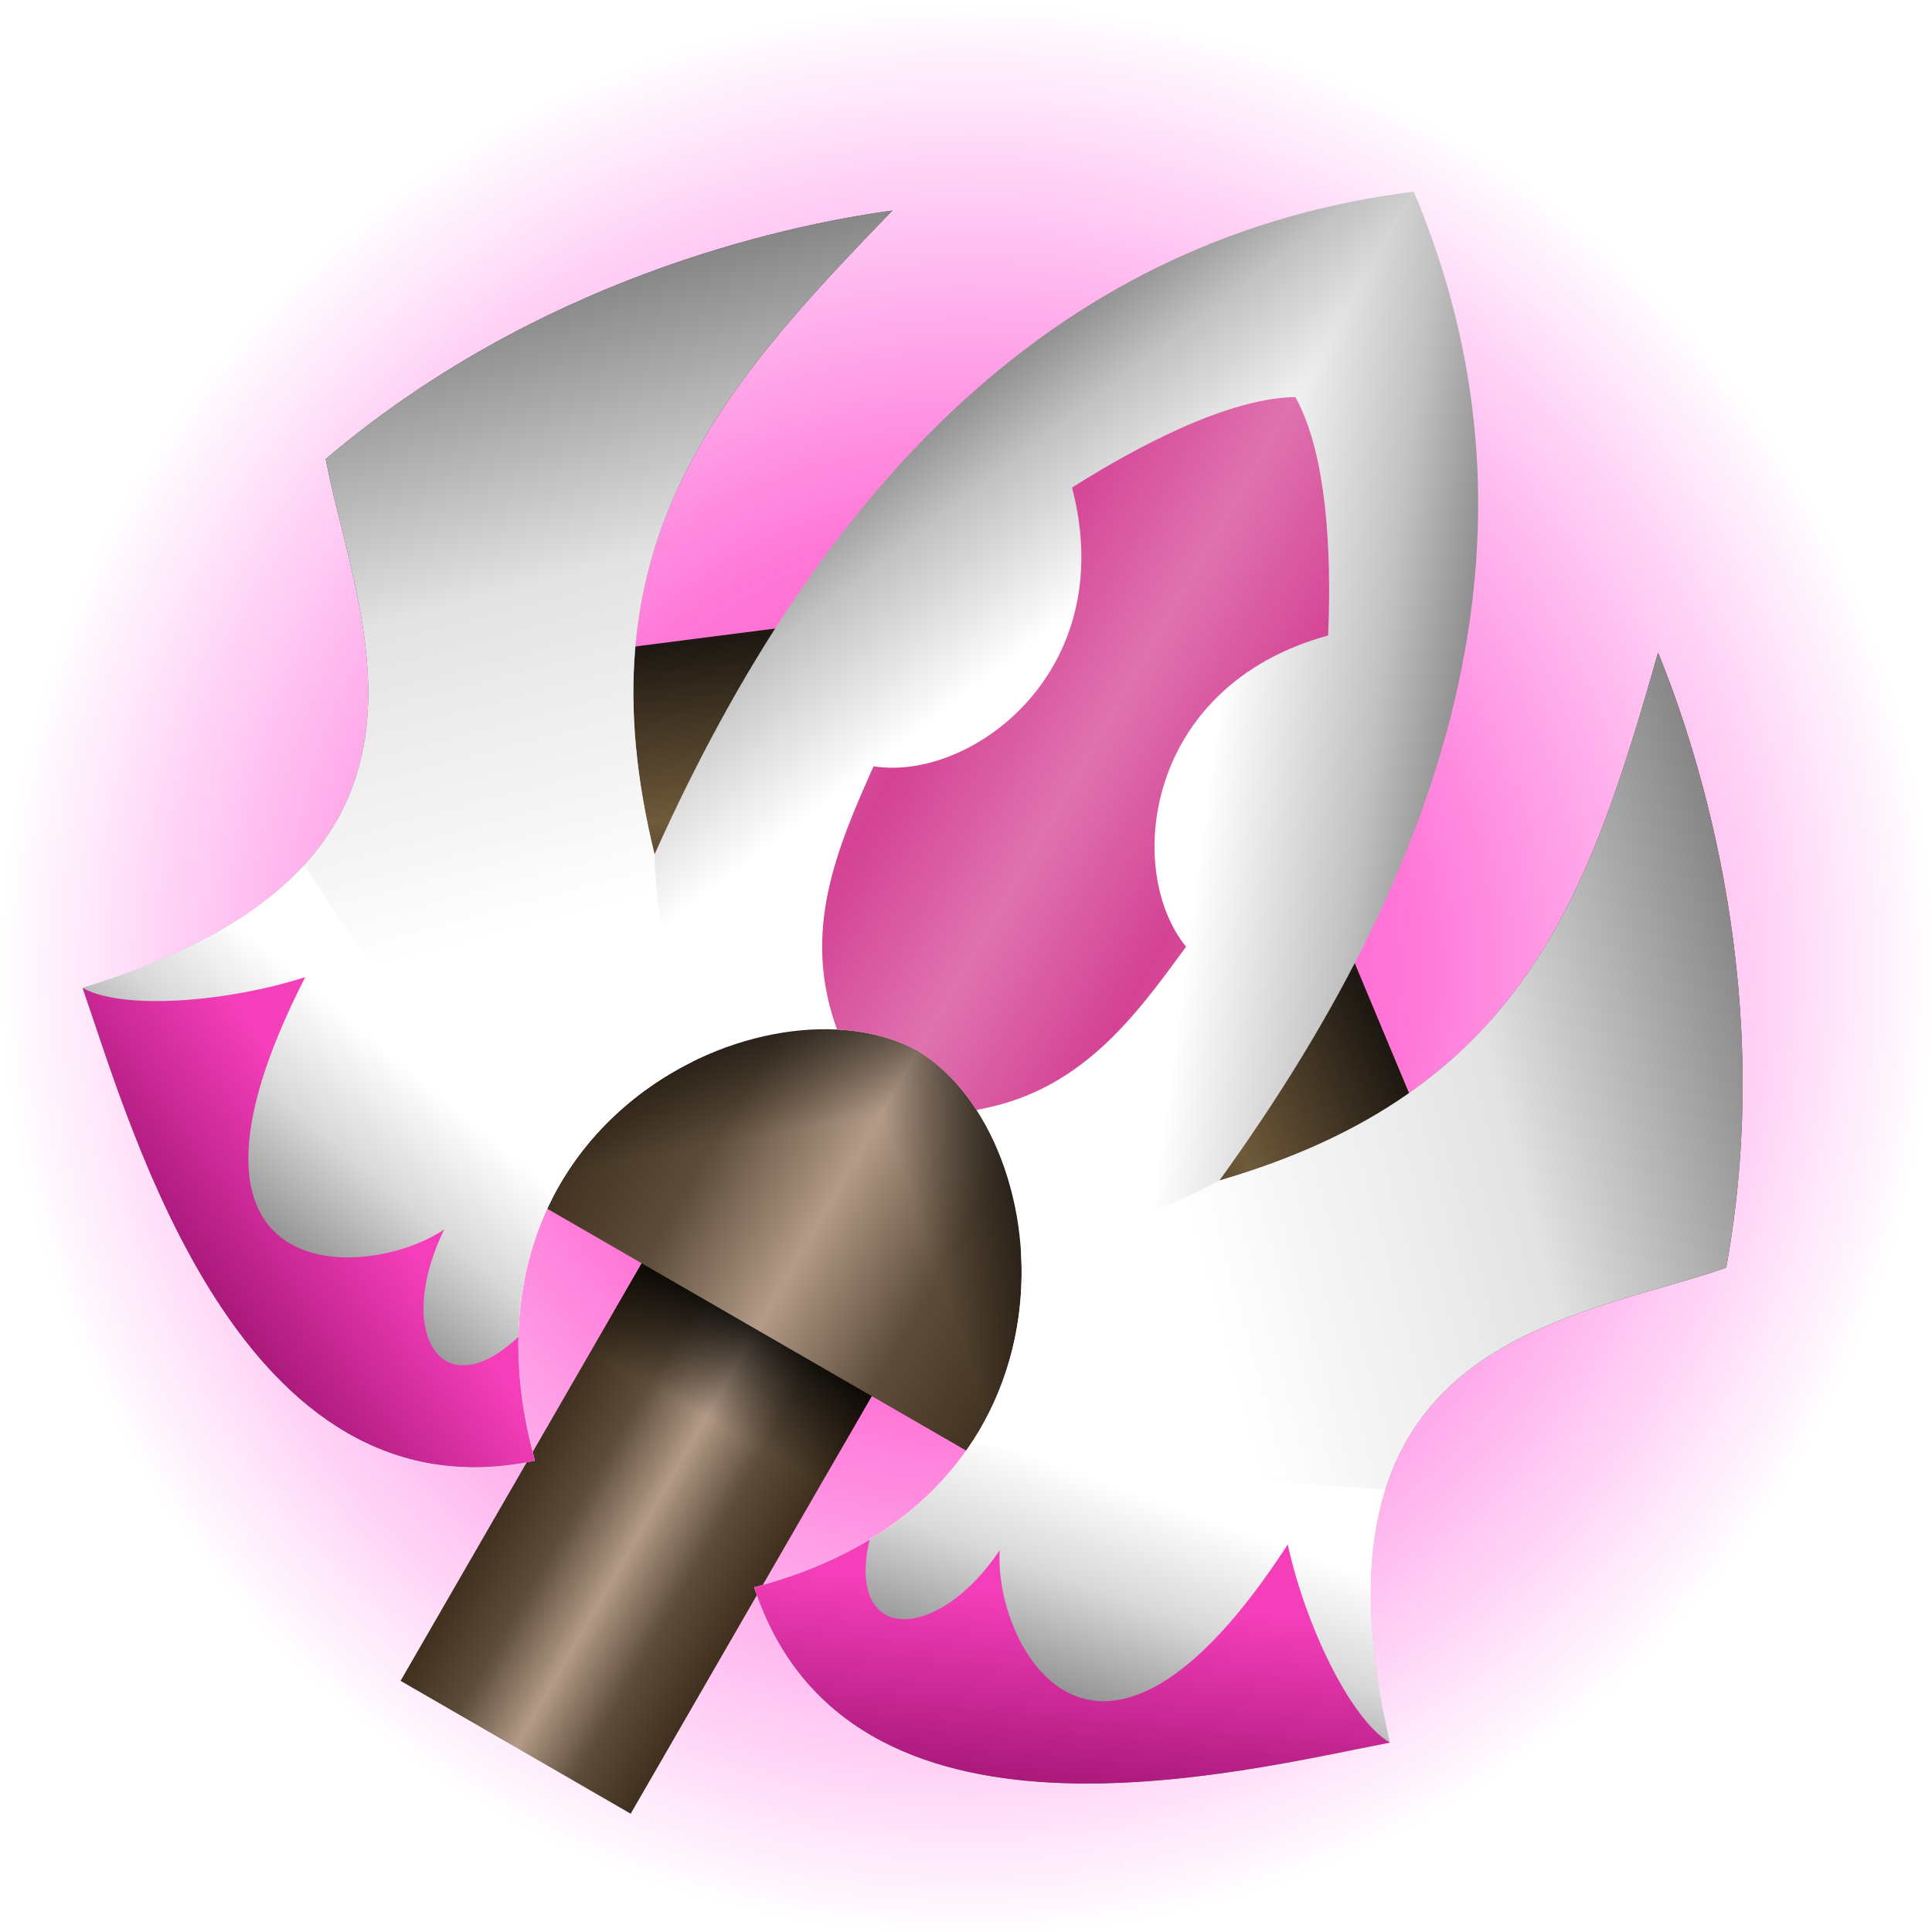
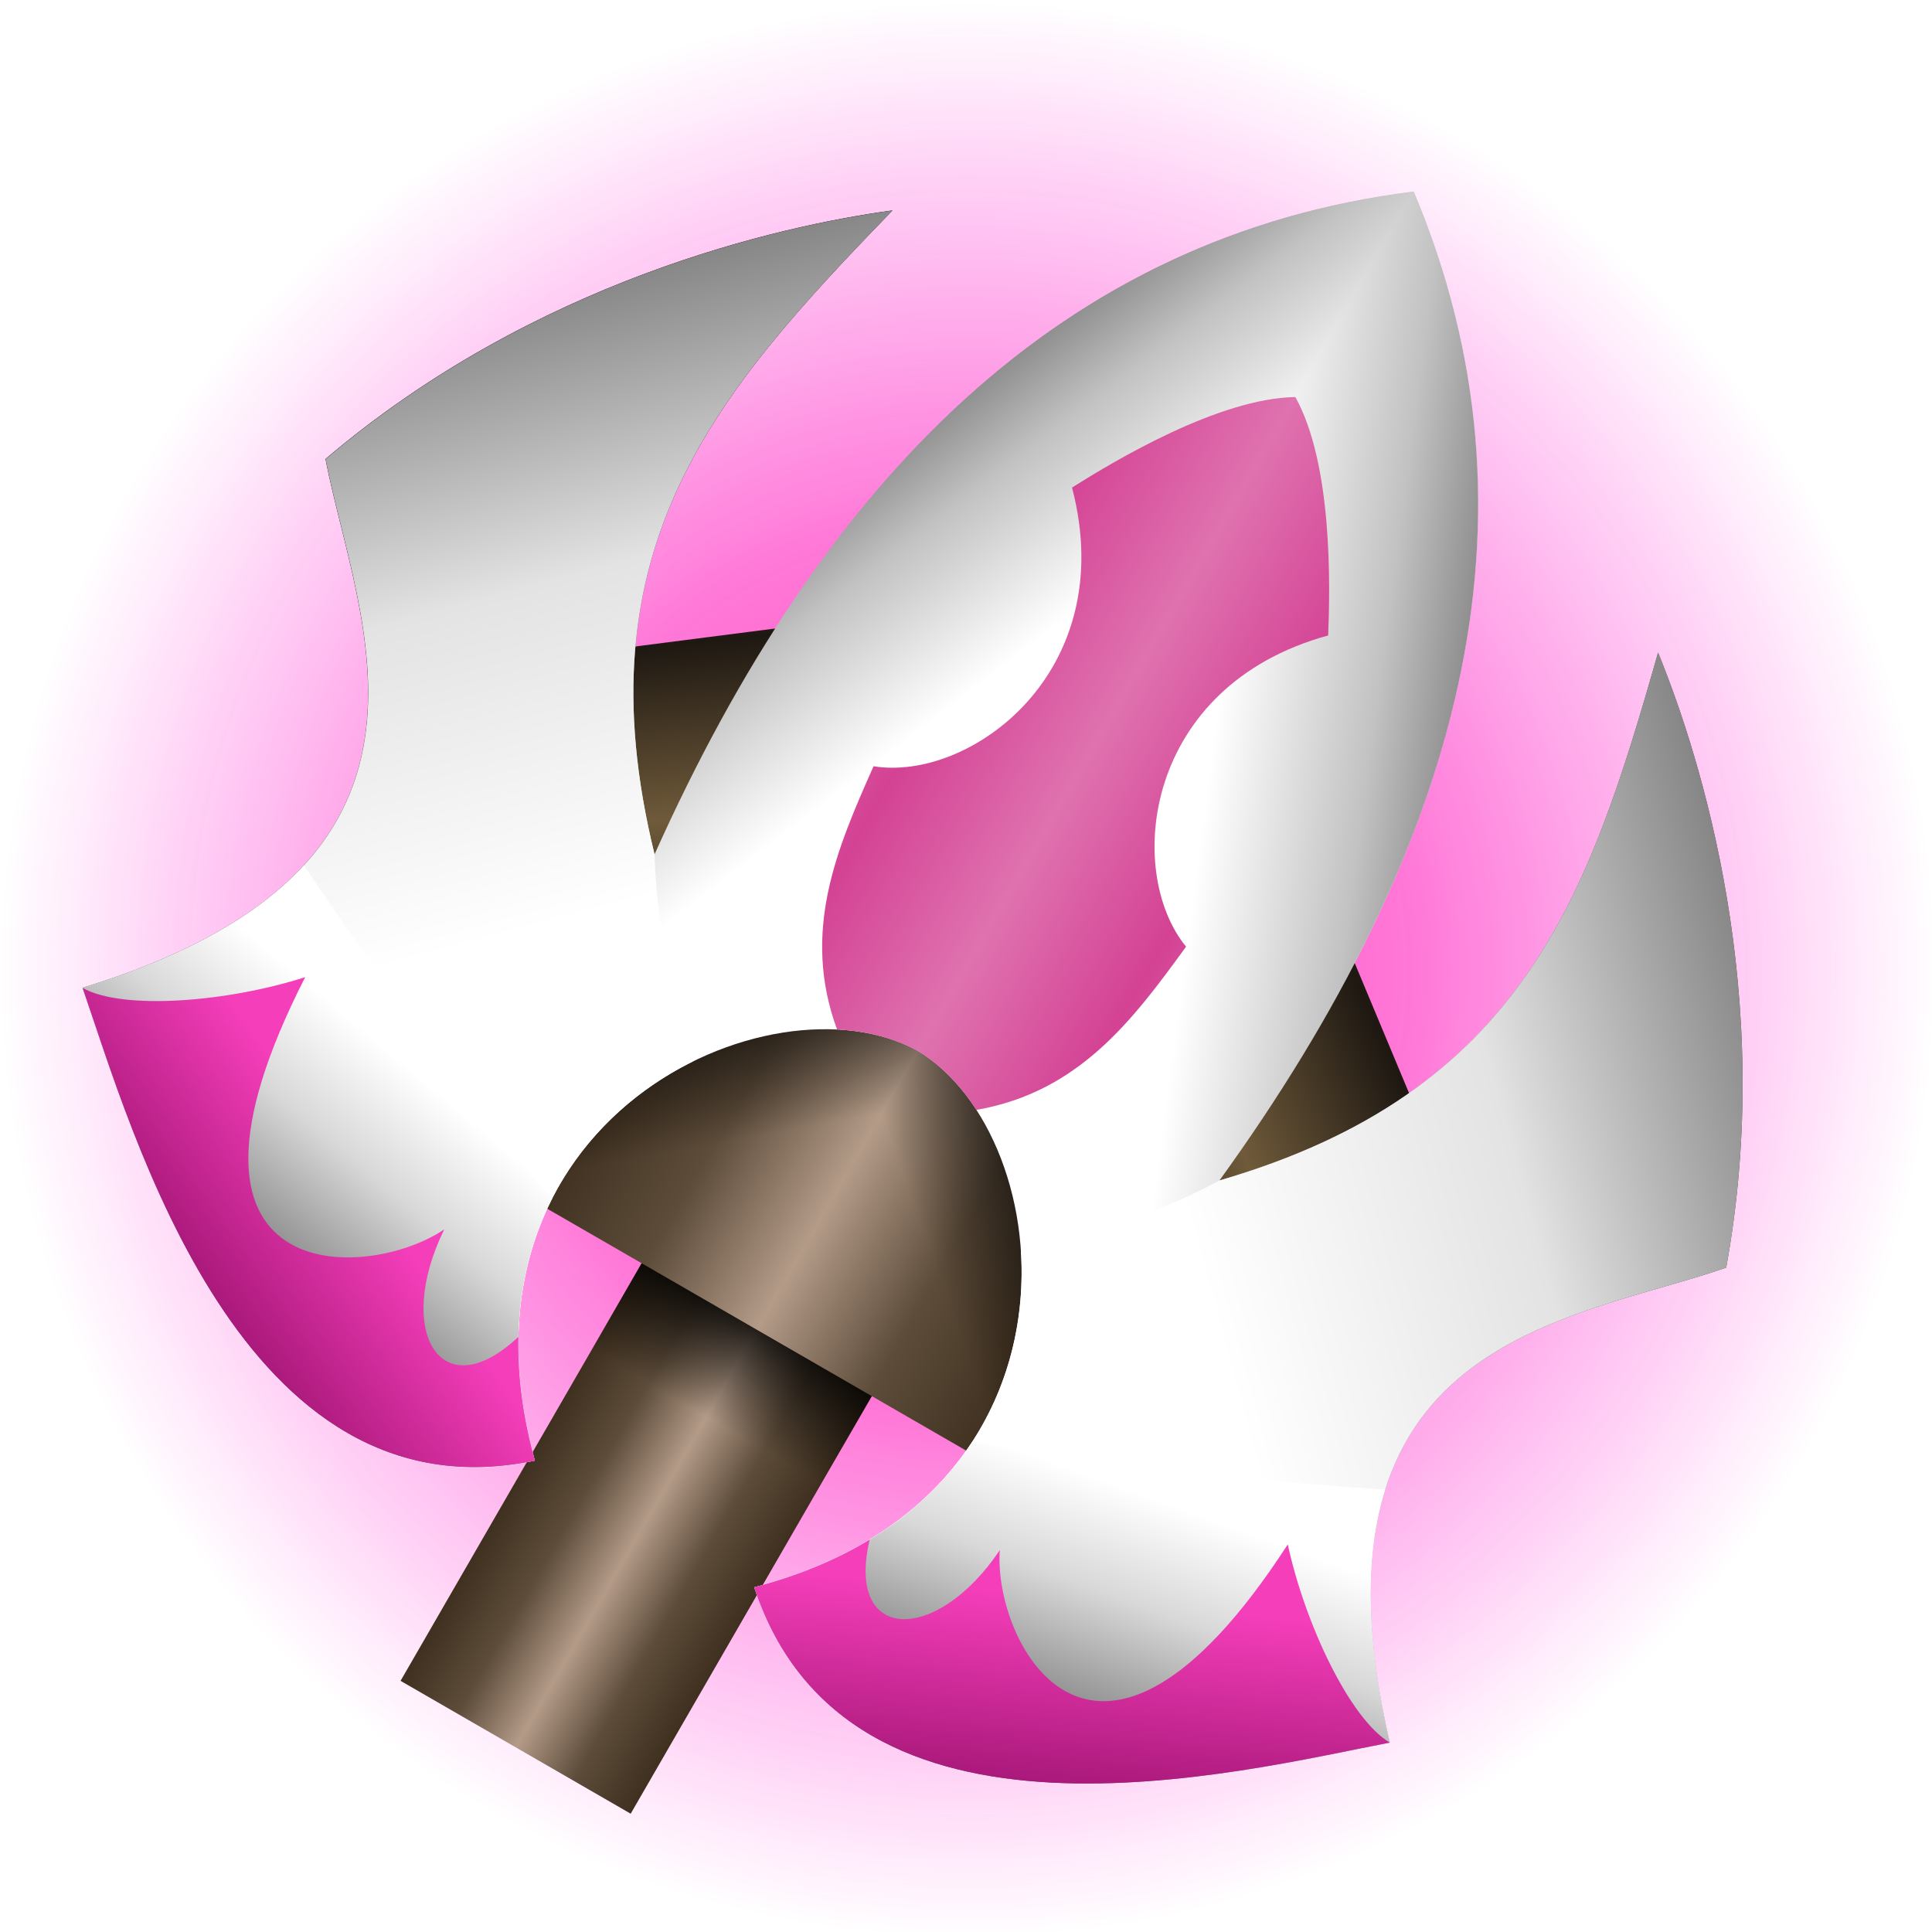
<svg xmlns="http://www.w3.org/2000/svg" xmlns:xlink="http://www.w3.org/1999/xlink" width="128" height="128" id="svg2" version="1.1">
  <defs id="defs4">
    <linearGradient id="linearGradient4092">
      <stop style="stop-color:#ff11b1;stop-opacity:0.769" offset="0" id="stop4094" />
      <stop id="stop4100" offset="0.463" style="stop-color:#ff0fb8;stop-opacity:0.581" />
      <stop style="stop-color:#ff0bd8;stop-opacity:0" offset="1" id="stop4096" />
    </linearGradient>
    <linearGradient id="linearGradient4030">
      <stop id="stop4032" offset="0" style="stop-color:#3f301f;stop-opacity:1" />
      <stop style="stop-color:#5d4c3a;stop-opacity:1;" offset="0.491" id="stop4034" />
      <stop id="stop4036" offset="1" style="stop-color:#998474;stop-opacity:1" />
    </linearGradient>
    <linearGradient id="linearGradient4012">
      <stop style="stop-color:#000000;stop-opacity:0" offset="0" id="stop4014" />
      <stop style="stop-color:#000000;stop-opacity:1" offset="1" id="stop4016" />
    </linearGradient>
    <linearGradient id="linearGradient4002">
      <stop id="stop4004" offset="0" style="stop-color:#3c3c3c;stop-opacity:1;" />
      <stop id="stop4008" offset="1" style="stop-color:#000000;stop-opacity:1" />
    </linearGradient>
    <linearGradient id="linearGradient3972">
      <stop style="stop-color:#3f301f;stop-opacity:1" offset="0" id="stop3974" />
      <stop id="stop3980" offset="0.491" style="stop-color:#5d4c3a;stop-opacity:1;" />
      <stop style="stop-color:#b39b88;stop-opacity:1" offset="1" id="stop3976" />
    </linearGradient>
    <linearGradient id="linearGradient3964">
      <stop style="stop-color:#1e1812;stop-opacity:1" offset="0" id="stop3966" />
      <stop style="stop-color:#6f5a3a;stop-opacity:1" offset="1" id="stop3968" />
    </linearGradient>
    <linearGradient id="linearGradient3950">
      <stop style="stop-color:#d44294;stop-opacity:1" offset="0" id="stop3952" />
      <stop style="stop-color:#df72af;stop-opacity:1" offset="1" id="stop3954" />
    </linearGradient>
    <linearGradient id="linearGradient3936">
      <stop style="stop-color:#940e68;stop-opacity:1" offset="0" id="stop3938" />
      <stop style="stop-color:#f53eba;stop-opacity:1" offset="1" id="stop3940" />
    </linearGradient>
    <linearGradient id="linearGradient3928">
      <stop style="stop-color:#4e4e4e;stop-opacity:1" offset="0" id="stop3930" />
      <stop id="stop3958" offset="0.677" style="stop-color:#d8d8d8;stop-opacity:1;" />
      <stop style="stop-color:#ffffff;stop-opacity:1" offset="1" id="stop3932" />
    </linearGradient>
    <linearGradient id="linearGradient3920">
      <stop style="stop-color:#3c3c3c;stop-opacity:1;" offset="0" id="stop3922" />
      <stop id="stop3962" offset="0.581" style="stop-color:#c2c2c2;stop-opacity:1;" />
      <stop style="stop-color:#ffffff;stop-opacity:1" offset="1" id="stop3924" />
    </linearGradient>
    <linearGradient id="linearGradient3912">
      <stop style="stop-color:#858585;stop-opacity:1" offset="0" id="stop3914" />
      <stop id="stop3960" offset="0.46" style="stop-color:#e3e3e3;stop-opacity:1;" />
      <stop style="stop-color:#ffffff;stop-opacity:1" offset="1" id="stop3916" />
    </linearGradient>
    <linearGradient xlink:href="#linearGradient3912" id="linearGradient3918" x1="11.549" y1="45.117" x2="40.285" y2="73.931" gradientUnits="userSpaceOnUse" gradientTransform="matrix(0.8660254,0.5,-0.5,0.8660254,40.71374,900.9165)" />
    <linearGradient xlink:href="#linearGradient3920" id="linearGradient3926" x1="41.037" y1="17.388" x2="63.929" y2="26.876" gradientUnits="userSpaceOnUse" gradientTransform="matrix(0.8660254,0.5,-0.5,0.8660254,40.71374,900.9165)" />
    <linearGradient xlink:href="#linearGradient3928" id="linearGradient3934" x1="24.37" y1="108.428" x2="28.158" y2="87.089" gradientUnits="userSpaceOnUse" gradientTransform="matrix(0.8660254,0.5,-0.5,0.8660254,40.71374,900.9165)" />
    <linearGradient xlink:href="#linearGradient3936" id="linearGradient3942" x1="34.821" y1="113.357" x2="41.429" y2="98.893" gradientUnits="userSpaceOnUse" gradientTransform="matrix(0.8660254,0.5,-0.5,0.8660254,40.71374,900.9165)" />
    <linearGradient xlink:href="#linearGradient3950" id="linearGradient3956" x1="53.393" y1="55.143" x2="63.929" y2="55.143" gradientUnits="userSpaceOnUse" />
    <linearGradient xlink:href="#linearGradient3964" id="linearGradient3970" x1="-563.583" y1="801.245" x2="-563.814" y2="812.76" gradientUnits="userSpaceOnUse" spreadMethod="reflect" gradientTransform="translate(486.0018,163.6604)" />
    <linearGradient xlink:href="#linearGradient4030" id="linearGradient3978" x1="48.733" y1="83.048" x2="63.929" y2="83.048" gradientUnits="userSpaceOnUse" />
    <linearGradient xlink:href="#linearGradient4002" id="linearGradient4000" x1="58.084" y1="80.144" x2="53.917" y2="86.71" gradientUnits="userSpaceOnUse" />
    <linearGradient xlink:href="#linearGradient4012" id="linearGradient4010" gradientUnits="userSpaceOnUse" x1="58.463" y1="80.018" x2="50.381" y2="70.548" gradientTransform="translate(485.7174,759.8597)" />
    <linearGradient xlink:href="#linearGradient3972" id="linearGradient4024" x1="55.432" y1="109.565" x2="63.929" y2="109.565" gradientUnits="userSpaceOnUse" />
    <linearGradient xlink:href="#linearGradient4012" id="linearGradient4028" gradientUnits="userSpaceOnUse" x1="60.104" y1="98.201" x2="60.104" y2="90.497" />
    <linearGradient xlink:href="#linearGradient3972" id="linearGradient4058" gradientUnits="userSpaceOnUse" x1="55.432" y1="109.565" x2="63.929" y2="109.565" gradientTransform="translate(-127.8571,924.3622)" />
    <linearGradient xlink:href="#linearGradient4012" id="linearGradient4060" gradientUnits="userSpaceOnUse" x1="60.104" y1="98.201" x2="60.104" y2="90.497" gradientTransform="translate(-127.8571,924.3622)" />
    <linearGradient xlink:href="#linearGradient4030" id="linearGradient4062" gradientUnits="userSpaceOnUse" x1="48.733" y1="83.048" x2="63.929" y2="83.048" gradientTransform="translate(-127.8571,924.3622)" />
    <linearGradient xlink:href="#linearGradient3964" id="linearGradient4064" gradientUnits="userSpaceOnUse" spreadMethod="reflect" x1="-563.583" y1="801.245" x2="-563.814" y2="812.76" gradientTransform="translate(-388.2108,-502.8192)" />
    <linearGradient xlink:href="#linearGradient4012" id="linearGradient4066" gradientUnits="userSpaceOnUse" x1="58.463" y1="80.018" x2="50.381" y2="70.548" gradientTransform="translate(-613.5745,759.8597)" />
    <linearGradient xlink:href="#linearGradient3920" id="linearGradient4068" gradientUnits="userSpaceOnUse" x1="41.037" y1="17.388" x2="63.929" y2="26.876" gradientTransform="matrix(-0.8660254,-0.5,-0.5,0.8660254,151.4413,964.8451)" />
    <linearGradient xlink:href="#linearGradient3912" id="linearGradient4070" gradientUnits="userSpaceOnUse" x1="11.549" y1="45.117" x2="40.285" y2="73.931" gradientTransform="matrix(-0.8660254,-0.5,-0.5,0.8660254,151.4413,964.8451)" />
    <linearGradient xlink:href="#linearGradient3928" id="linearGradient4072" gradientUnits="userSpaceOnUse" x1="24.37" y1="108.428" x2="28.158" y2="87.089" gradientTransform="matrix(-0.8660254,-0.5,-0.5,0.8660254,151.4413,964.8451)" />
    <linearGradient xlink:href="#linearGradient3936" id="linearGradient4074" gradientUnits="userSpaceOnUse" x1="34.821" y1="113.357" x2="41.429" y2="98.893" gradientTransform="matrix(-0.8660254,-0.5,-0.5,0.8660254,151.4413,964.8451)" />
    <linearGradient xlink:href="#linearGradient3950" id="linearGradient4076" gradientUnits="userSpaceOnUse" x1="53.393" y1="55.143" x2="63.929" y2="55.143" gradientTransform="matrix(-1,0,0,1,127.8571,924.3622)" />
    <radialGradient xlink:href="#linearGradient4092" id="radialGradient4098" cx="64.107" cy="988.612" fx="64.107" fy="988.612" r="64.107" gradientUnits="userSpaceOnUse" gradientTransform="translate(485.7174,-164.5025)" />
    <linearGradient xlink:href="#linearGradient3972" id="linearGradient3082" x1="55.18" y1="103.378" x2="63.929" y2="103.378" gradientUnits="userSpaceOnUse" spreadMethod="reflect" gradientTransform="translate(485.7174,759.8597)" />
    <linearGradient xlink:href="#linearGradient4012" id="linearGradient3854" gradientUnits="userSpaceOnUse" spreadMethod="pad" x1="63.929" y1="98.579" x2="63.929" y2="90.246" gradientTransform="translate(485.7174,759.8597)" />
    <linearGradient xlink:href="#linearGradient3972" id="linearGradient3860" gradientUnits="userSpaceOnUse" spreadMethod="reflect" x1="55.18" y1="103.378" x2="63.929" y2="103.378" gradientTransform="matrix(1.930693,0,0,0.7330827,426.2195,760.9668)" />
    <linearGradient xlink:href="#linearGradient3950" id="linearGradient3867" gradientUnits="userSpaceOnUse" x1="53.393" y1="55.143" x2="63.929" y2="55.143" spreadMethod="reflect" gradientTransform="matrix(0.8660254,0.5,-0.5,0.8660254,40.71374,900.9165)" />
+     <linearGradient xlink:href="#linearGradient3920" id="linearGradient2900" gradientUnits="userSpaceOnUse" gradientTransform="matrix(0.8660254,0.5,-0.5,0.8660254,40.71374,-23.4457)" x1="41.037" y1="17.388" x2="63.929" y2="26.876" />
  </defs>
  <g id="layer1" transform="translate(0,-924.3622)">
    <rect style="opacity:0.972;fill:url(#radialGradient4098);fill-opacity:1;stroke:none" id="rect4090" width="128.214" height="128.214" x="485.717" y="760.003" transform="matrix(0.8660254,0.5,-0.5,0.8660254,0,0)" />
+     <path style="fill:url(#linearGradient2900);fill-opacity:1;stroke:none" d="M 93.656 12.688 C 70.313 15.604 54.467 31.846 43.375 56.594 C 38.396 36.296 47.386 26.042 59.125 13.938 C 51.62 14.961 35.453 18.594 21.562 30.406 C 23.61 41.092 31.821 57.423 5.469 65.438 C 8.771 74.964 15.98 100.84 35.438 96.781 C 29.221 74.164 51.059 64.261 60.812 69.625 C 70.334 75.39 72.664 99.232 49.969 105.156 C 56.183 124.036 82.161 117.341 92.062 115.438 C 85.827 88.609 104.097 87.57 114.375 84 C 117.66 66.064 112.71 50.261 109.844 43.25 C 105.231 59.469 100.849 72.381 80.781 78.219 C 96.667 56.239 102.802 34.362 93.656 12.688 z " transform="translate(0,924.3622)" id="path2896" />
    <rect style="fill:url(#linearGradient3082);fill-opacity:1;stroke:none" id="rect3074" width="17.605" height="33.588" x="540.844" y="850.105" transform="matrix(0.8660254,0.5,-0.5,0.8660254,0,0)" />
    <rect transform="matrix(0.8660254,0.5,-0.5,0.8660254,0,0)" y="850.105" x="540.844" height="33.588" width="17.605" id="rect3852" style="fill:url(#linearGradient3854);fill-opacity:1;stroke:none" />
    <rect y="827.124" x="532.651" height="24.622" width="33.99" id="rect3858" style="fill:url(#linearGradient3860);fill-opacity:1;stroke:none" transform="matrix(0.8660254,0.5,-0.5,0.8660254,0,0)" />
    <rect style="fill:url(#linearGradient3970);fill-opacity:1;stroke:none" id="rect3887" width="20.14" height="17.804" x="-88.455" y="964.671" transform="matrix(0.9918477,-0.1274292,0.1274292,0.9918477,0,0)" />
    <rect y="827.882" x="531.174" height="24.181" width="18.472" id="rect3982" style="fill:url(#linearGradient4010);fill-opacity:1;stroke:none" transform="matrix(0.8660254,0.5,-0.5,0.8660254,0,0)" />
    <path style="fill:url(#linearGradient3926);fill-opacity:1;stroke:none" d="m 93.665,937.059 c -23.343,2.917 -39.208,19.16 -50.3,43.908 -4.979,-20.298 4.022,-30.551 15.761,-42.656 -7.505,1.023 -23.66,4.654 -37.55,16.467 2.048,10.686 10.248,27.021 -16.103,35.035 3.302,9.526 10.504,35.378 29.961,31.32 -6.217,-22.617 15.616,-32.519 25.37,-27.156 z" id="path2998" />
    <path id="path3879" d="m 43.365,980.967 c -4.979,-20.298 4.022,-30.551 15.761,-42.656 -7.505,1.023 -23.66,4.654 -37.55,16.467 2.048,10.686 10.248,27.021 -16.103,35.035 3.302,9.526 10.504,35.378 29.961,31.32 -3.731,-13.573 2.64,-22.567 10.441,-26.43 -1.088,-4.11 -2.336,-8.161 -2.51,-13.735 z" style="fill:url(#linearGradient3918);fill-opacity:1;stroke:none" />
    <path style="fill:url(#linearGradient3934);fill-opacity:1;stroke:none" d="m 20.135,981.697 c -2.874,3.134 -7.487,5.933 -14.663,8.116 3.302,9.526 10.504,35.378 29.961,31.32 -1.94,-7.059 -1.148,-12.88 1.156,-17.384 -5.037,-5.247 -12.025,-15.524 -16.455,-22.051 z" id="path3881" />
    <path id="path3889" d="m 20.22,989.101 c -5.104,1.64 -12.074,2.219 -14.748,0.712 3.302,9.526 10.504,35.378 29.961,31.32 -0.811,-2.951 -1.145,-5.686 -1.09,-8.199 -5.144,4.83 -8.22,-0.378 -4.911,-7.121 -5.12,3.468 -19.841,4.112 -9.213,-16.712 z" style="fill:url(#linearGradient3942);fill-opacity:1;stroke:none" />
    <rect transform="matrix(-0.3855669,-0.9226799,-0.9226799,0.3855669,0,0)" y="298.191" x="-962.668" height="17.804" width="20.14" id="rect4044" style="fill:url(#linearGradient4064);fill-opacity:1;stroke:none" />
    <rect transform="matrix(-0.8660254,-0.5,-0.5,0.8660254,0,0)" style="fill:url(#linearGradient4066);fill-opacity:1;stroke:none" id="rect4046" width="18.472" height="24.181" x="-568.118" y="827.882" />
    <path id="path4048" d="m 93.665,937.059 c 9.146,21.674 3.011,43.535 -12.875,65.515 20.068,-5.837 24.448,-18.759 29.061,-34.977 2.866,7.011 7.799,22.817 4.514,40.753 -10.278,3.57 -28.525,4.635 -22.289,31.463 -9.901,1.904 -35.89,8.592 -42.104,-10.287 22.695,-5.925 20.355,-29.784 10.833,-35.549 z" style="fill:url(#linearGradient4068);fill-opacity:1;stroke:none" />
    <path style="fill:url(#linearGradient4070);fill-opacity:1;stroke:none" d="m 80.79,1002.574 c 20.068,-5.837 24.448,-18.759 29.061,-34.977 2.866,7.011 7.799,22.817 4.514,40.753 -10.278,3.57 -28.525,4.635 -22.289,31.463 -9.901,1.904 -35.89,8.592 -42.104,-10.287 13.62,-3.555 18.223,-13.57 17.669,-22.257 4.103,-1.113 8.236,-2.058 13.15,-4.694 z" id="path4050" />
    <path id="path4052" d="m 91.772,1023.057 c -1.277,4.056 -1.395,9.451 0.303,16.756 -9.901,1.904 -35.89,8.592 -42.104,-10.287 7.084,-1.849 11.729,-5.446 14.477,-9.694 7.063,1.739 19.457,2.651 27.324,3.225 z" style="fill:url(#linearGradient4072);fill-opacity:1;stroke:none" />
    <path style="fill:url(#linearGradient4074);fill-opacity:1;stroke:none" d="m 85.318,1026.685 c 1.132,5.24 4.115,11.566 6.757,13.128 -9.901,1.904 -35.89,8.592 -42.104,-10.287 2.962,-0.773 5.497,-1.852 7.645,-3.155 -1.611,6.869 4.437,6.93 8.622,0.693 -0.443,6.168 6.36,19.238 19.079,-0.377 z" id="path4054" />
    <path style="fill:url(#linearGradient3867);fill-opacity:1;stroke:none" d="m 85.82,950.666 c -5.077,0.082 -11.973,4.216 -14.795,6 3.214,12.275 -6.814,19.505 -13.149,18.462 -2.433,5.461 -4.799,10.954 -2.419,17.44 1.972,0.099 3.815,0.585 5.347,1.427 1.495,0.905 2.81,2.243 3.882,3.901 6.807,-1.181 10.381,-5.977 13.894,-10.815 -4.071,-4.964 -2.824,-17.263 9.414,-20.618 0.134,-3.336 0.294,-11.359 -2.174,-15.797 z" id="path3891" />
  </g>
</svg>
